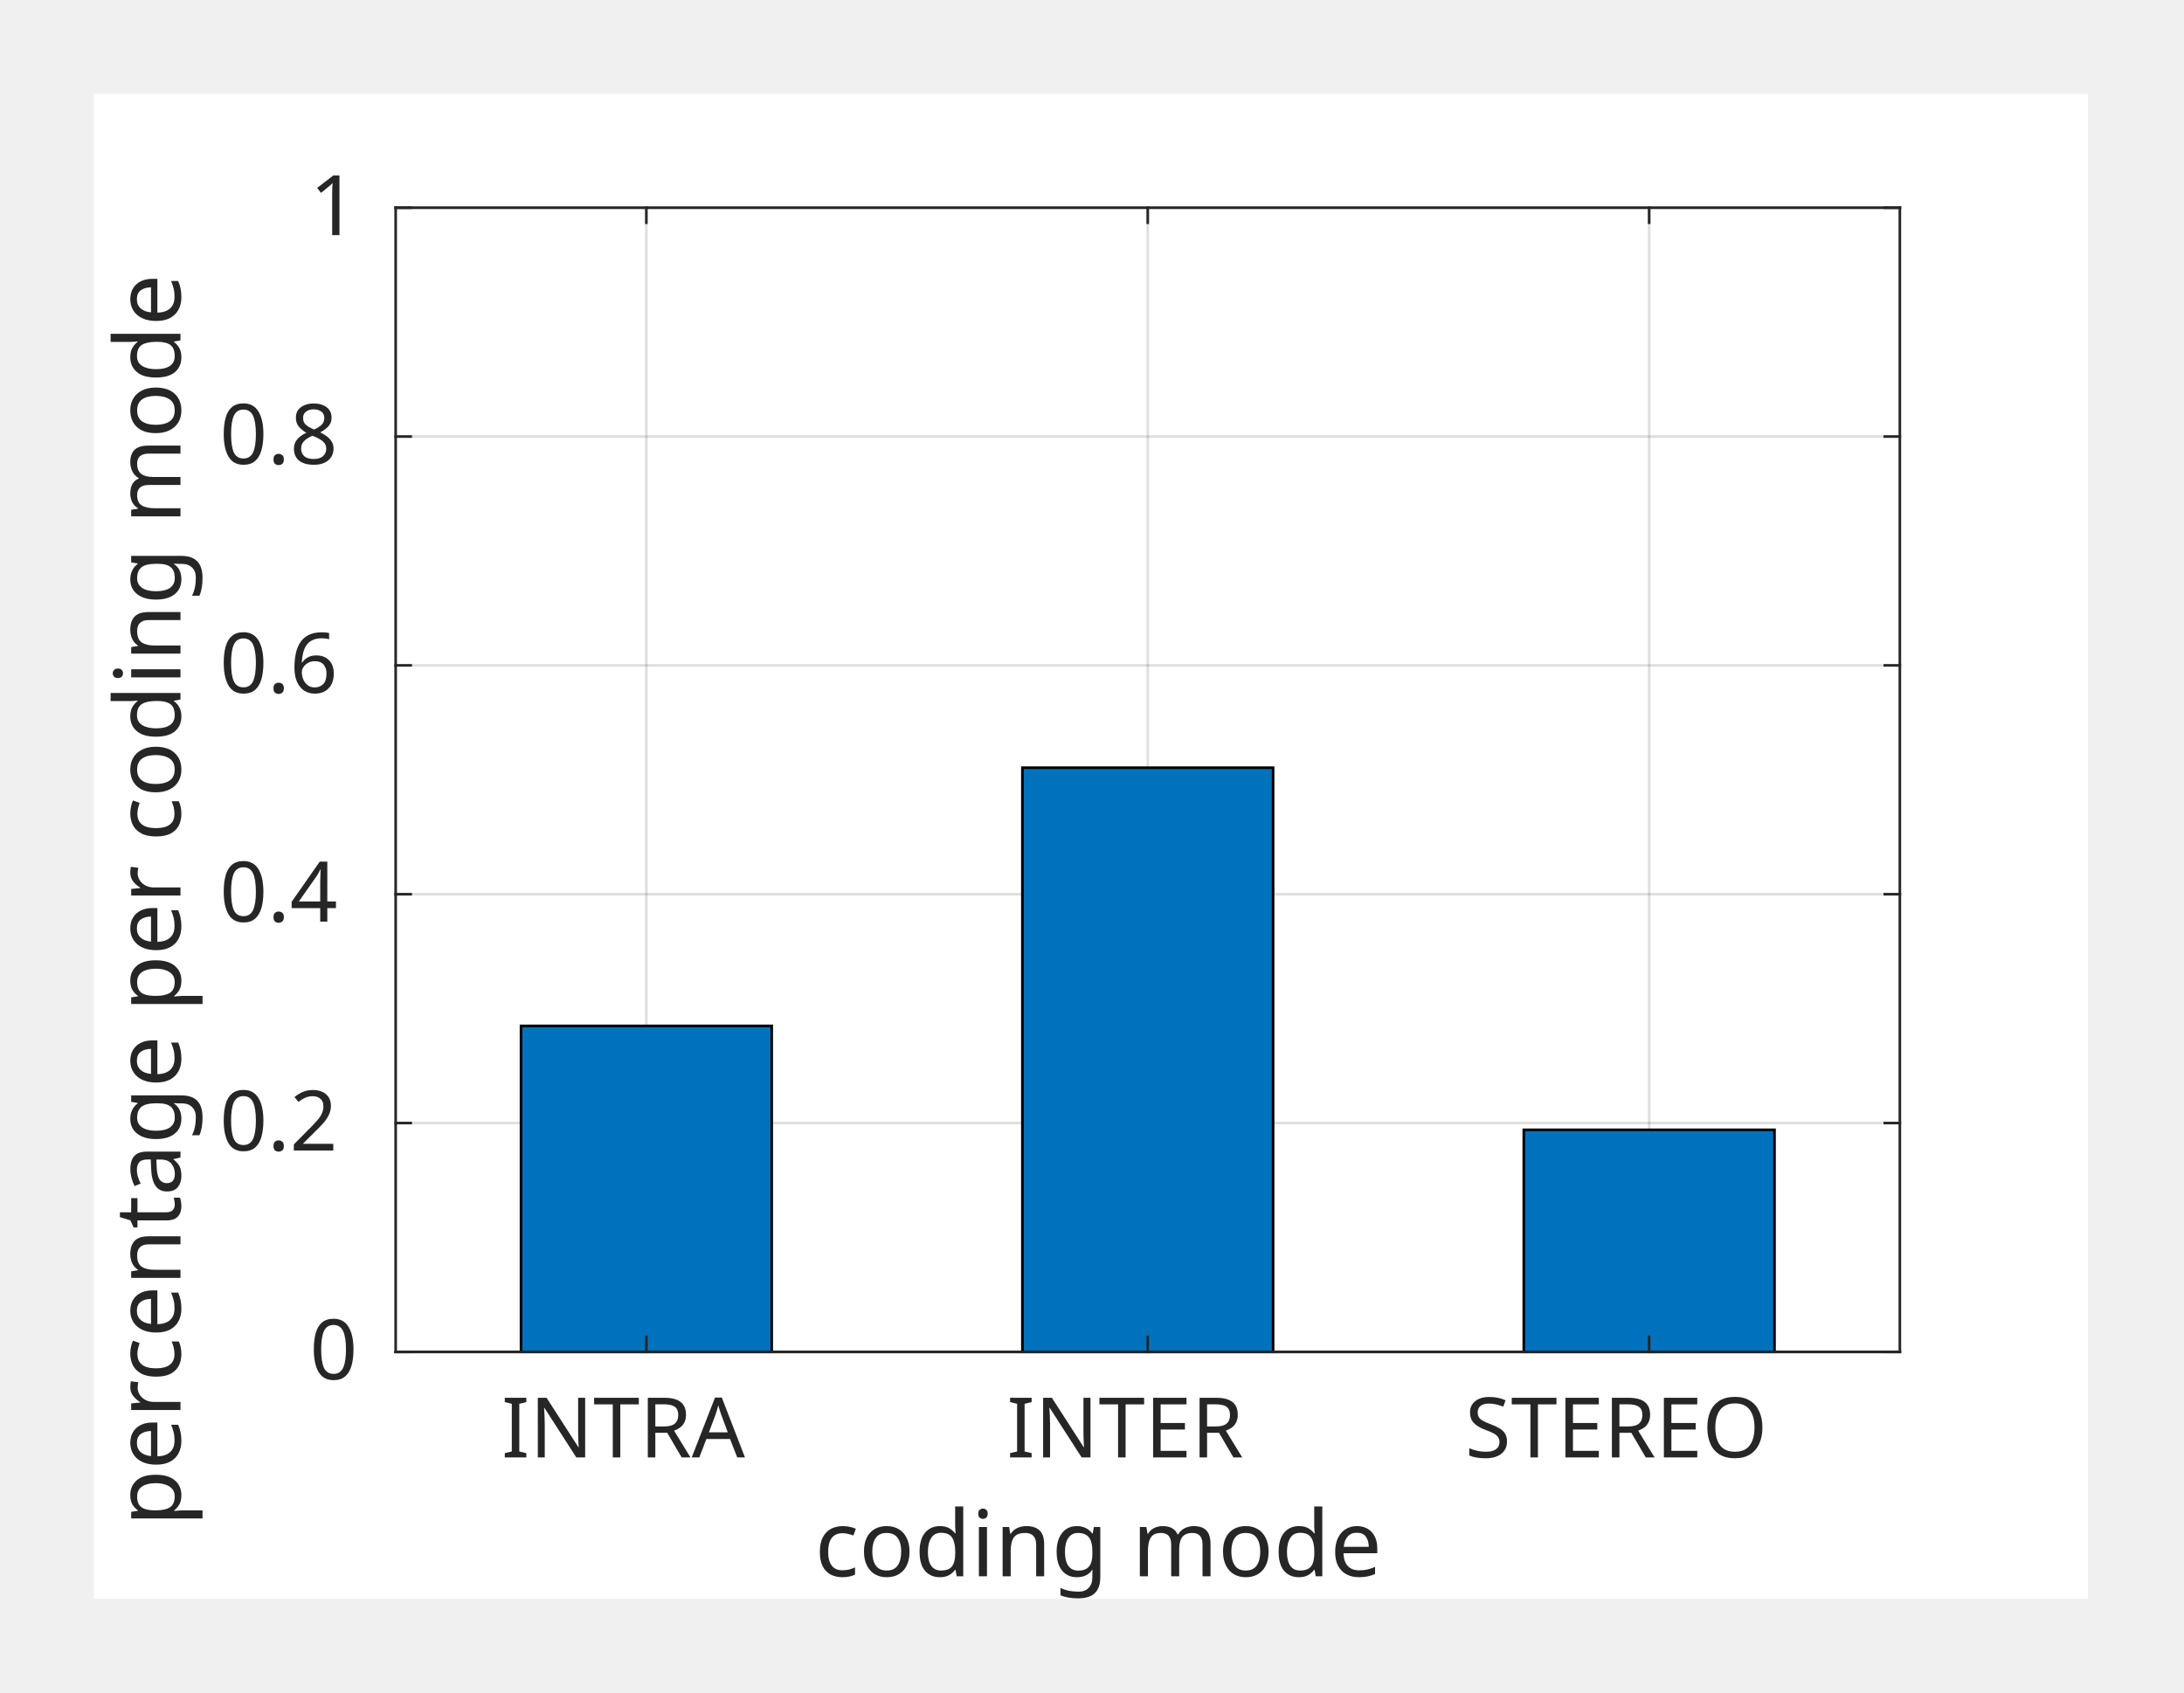
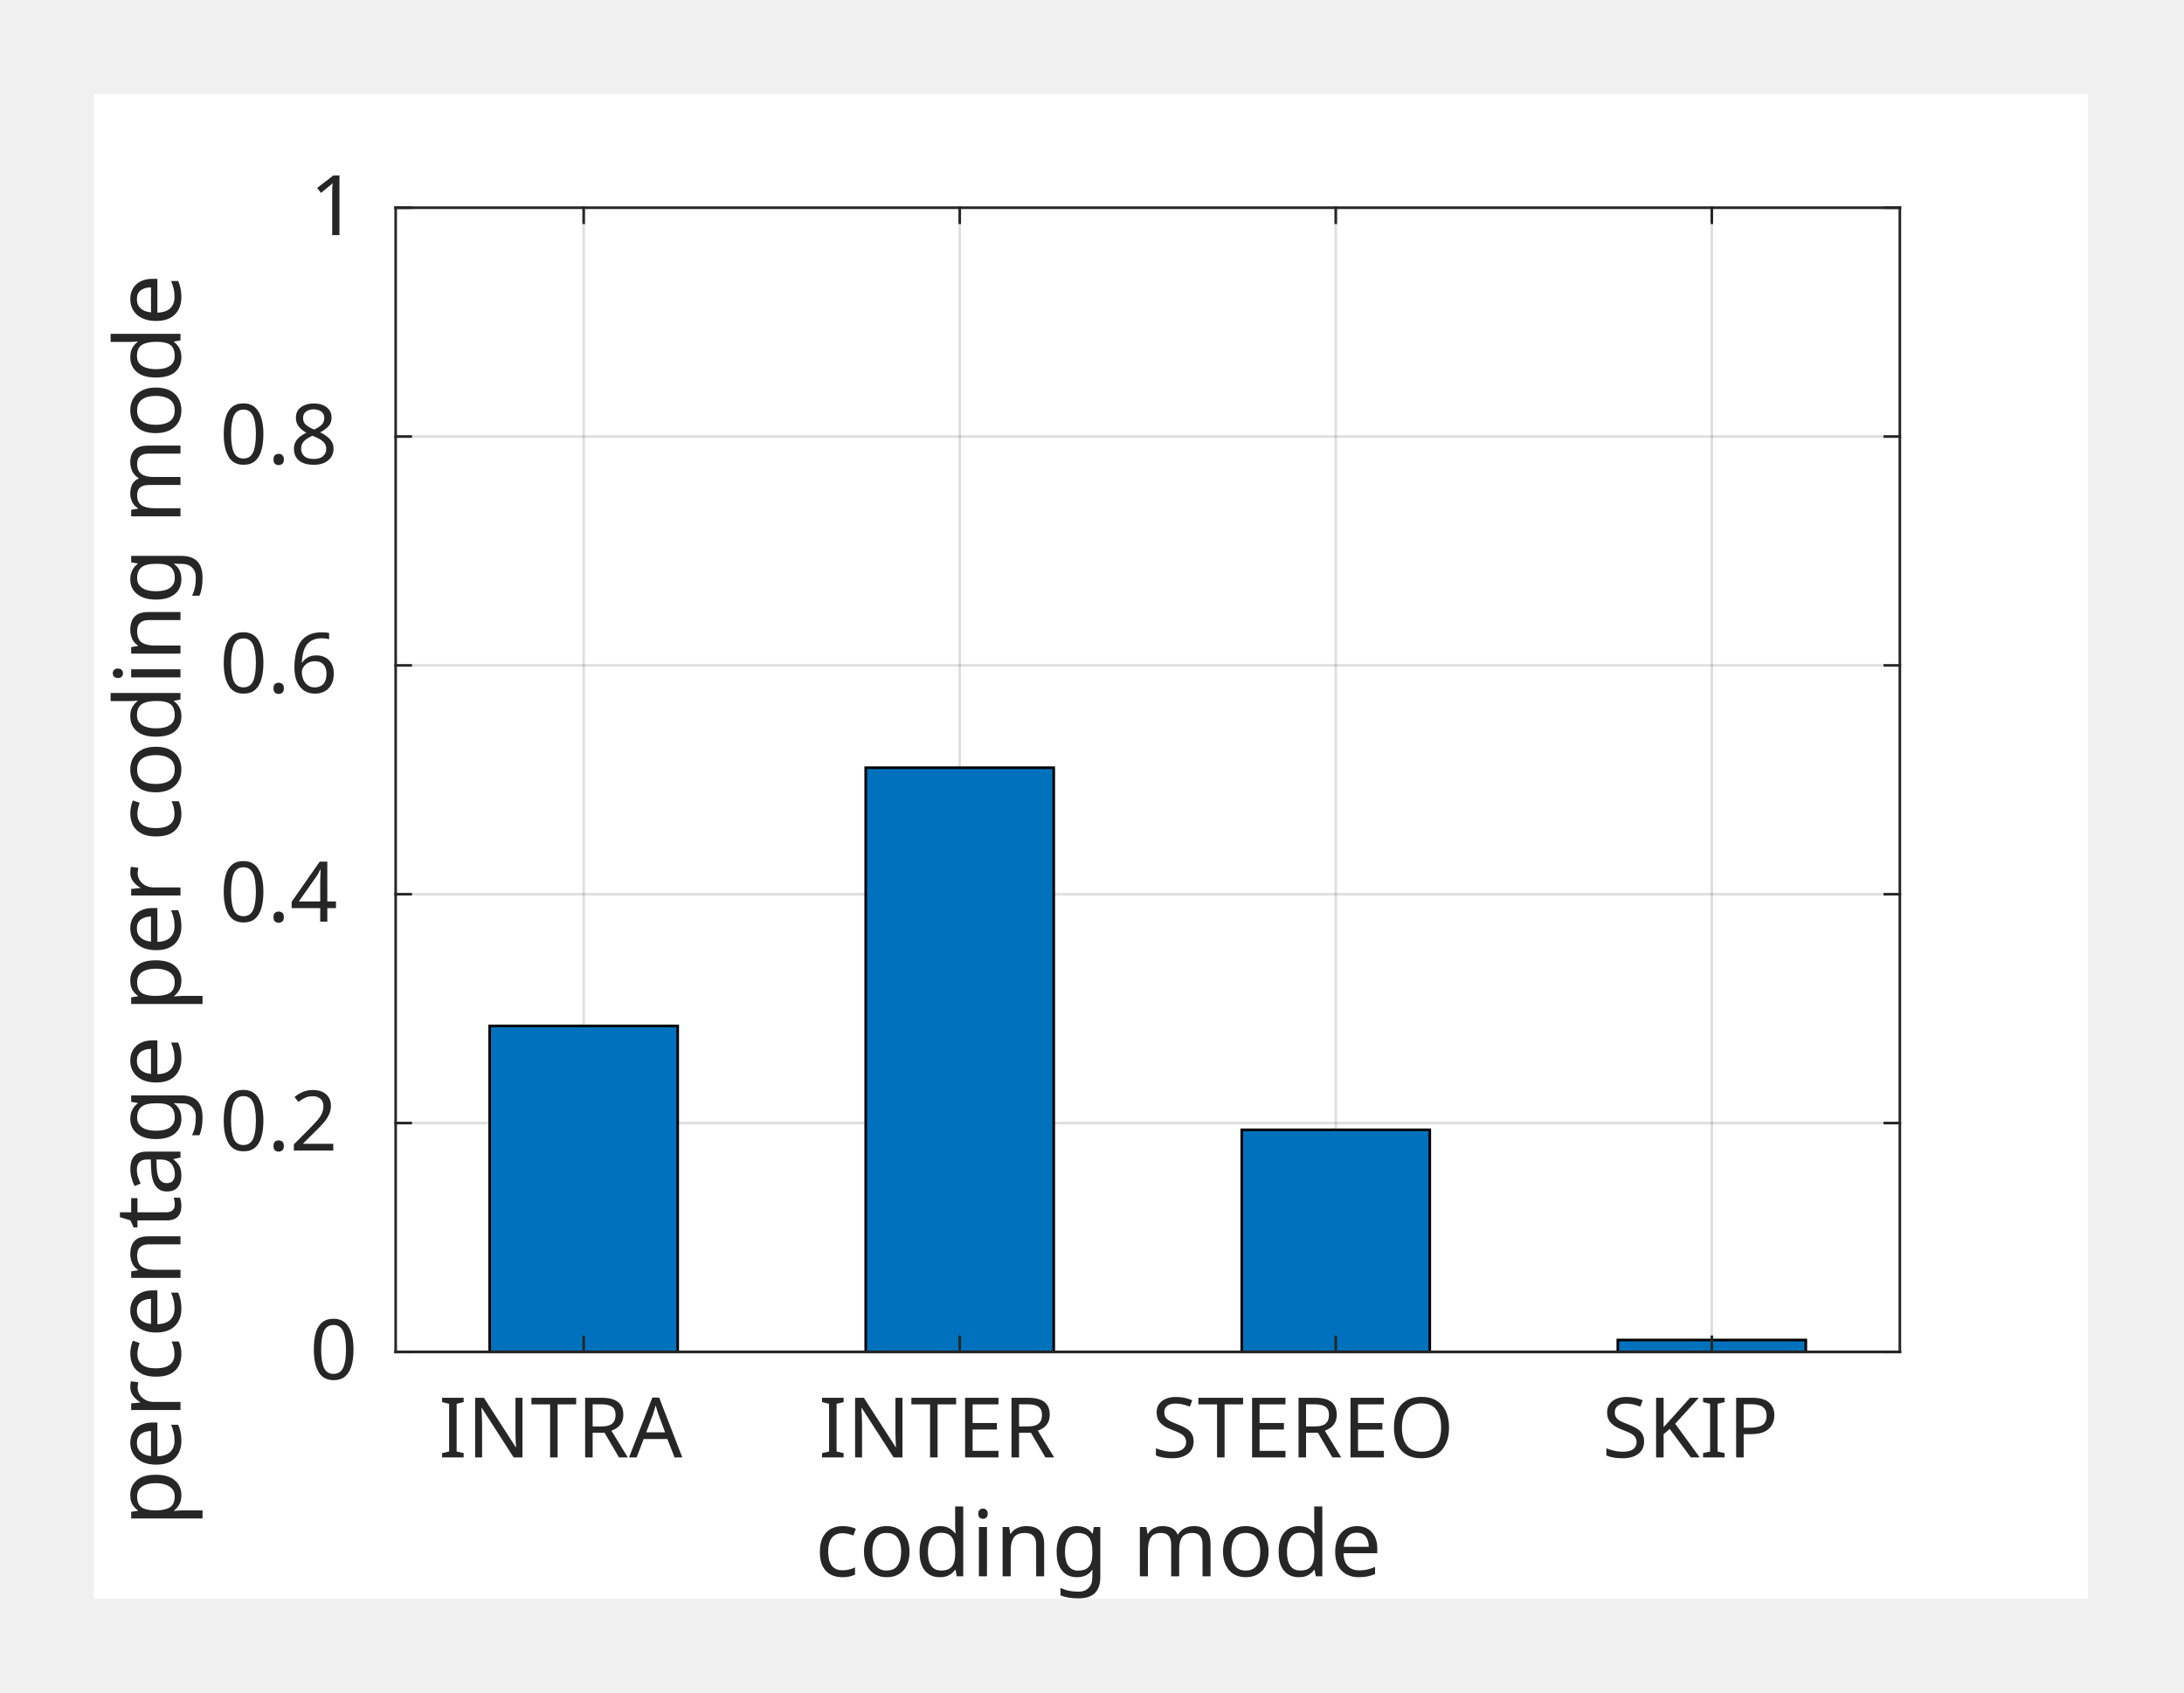
<svg xmlns="http://www.w3.org/2000/svg" xmlns:xlink="http://www.w3.org/1999/xlink" version="1.1" id="Ebene_1" x="0px" y="0px" width="418px" height="324px" viewBox="0 0 418 324" enable-background="new 0 0 418 324" xml:space="preserve">
  <g>
    <defs>
      <rect id="SVGID_1_" x="18" y="18" width="381.6" height="288" />
    </defs>
    <clipPath id="SVGID_2_">
      <use xlink:href="#SVGID_1_" overflow="visible" />
    </clipPath>
    <rect x="18" y="18" clip-path="url(#SVGID_2_)" fill="#FFFFFF" width="381.6" height="288" />
  </g>
  <rect x="18" y="18" fill="#FFFFFF" width="381.6" height="288" />
  <rect x="75.728" y="39.75" fill="#FFFFFF" width="287.887" height="219" />
-   <line opacity="0.149" fill="none" stroke="#262626" stroke-width="0.5" stroke-linejoin="round" stroke-miterlimit="10" x1="123.708" y1="258.75" x2="123.708" y2="39.75" />
-   <line opacity="0.149" fill="none" stroke="#262626" stroke-width="0.5" stroke-linejoin="round" stroke-miterlimit="10" x1="219.671" y1="258.75" x2="219.671" y2="39.75" />
-   <line opacity="0.149" fill="none" stroke="#262626" stroke-width="0.5" stroke-linejoin="round" stroke-miterlimit="10" x1="315.633" y1="258.75" x2="315.633" y2="39.75" />
+   <line opacity="0.149" fill="none" stroke="#262626" stroke-width="0.5" stroke-linejoin="round" stroke-miterlimit="10" x1="111.713" y1="258.75" x2="111.713" y2="39.75" />
+   <line opacity="0.149" fill="none" stroke="#262626" stroke-width="0.5" stroke-linejoin="round" stroke-miterlimit="10" x1="183.685" y1="258.75" x2="183.685" y2="39.75" />
+   <line opacity="0.149" fill="none" stroke="#262626" stroke-width="0.5" stroke-linejoin="round" stroke-miterlimit="10" x1="255.656" y1="258.75" x2="255.656" y2="39.75" />
+   <line opacity="0.149" fill="none" stroke="#262626" stroke-width="0.5" stroke-linejoin="round" stroke-miterlimit="10" x1="327.628" y1="258.75" x2="327.628" y2="39.75" />
  <line opacity="0.149" fill="none" stroke="#262626" stroke-width="0.5" stroke-linejoin="round" stroke-miterlimit="10" x1="363.614" y1="258.75" x2="75.728" y2="258.75" />
  <line opacity="0.149" fill="none" stroke="#262626" stroke-width="0.5" stroke-linejoin="round" stroke-miterlimit="10" x1="363.614" y1="214.95" x2="75.728" y2="214.95" />
  <line opacity="0.149" fill="none" stroke="#262626" stroke-width="0.5" stroke-linejoin="round" stroke-miterlimit="10" x1="363.614" y1="171.15" x2="75.728" y2="171.15" />
  <line opacity="0.149" fill="none" stroke="#262626" stroke-width="0.5" stroke-linejoin="round" stroke-miterlimit="10" x1="363.614" y1="127.35" x2="75.728" y2="127.35" />
  <line opacity="0.149" fill="none" stroke="#262626" stroke-width="0.5" stroke-linejoin="round" stroke-miterlimit="10" x1="363.614" y1="83.55" x2="75.728" y2="83.55" />
  <line opacity="0.149" fill="none" stroke="#262626" stroke-width="0.5" stroke-linejoin="round" stroke-miterlimit="10" x1="363.614" y1="39.75" x2="75.728" y2="39.75" />
  <line fill="none" stroke="#262626" stroke-width="0.5" stroke-linejoin="round" stroke-miterlimit="10" x1="75.728" y1="258.75" x2="363.614" y2="258.75" />
-   <path fill="#0072BD" d="M339.624,258.75v-42.508h-47.981v42.508H339.624z M243.661,258.75V146.936H195.68V258.75H243.661z   M147.699,258.75v-62.398H99.718v62.398H147.699z" />
-   <rect x="99.718" y="196.352" fill="none" stroke="#000000" stroke-width="0.5" stroke-miterlimit="10" width="47.981" height="62.398" />
-   <rect x="195.68" y="146.936" fill="none" stroke="#000000" stroke-width="0.5" stroke-miterlimit="10" width="47.981" height="111.814" />
-   <rect x="291.643" y="216.242" fill="none" stroke="#000000" stroke-width="0.5" stroke-miterlimit="10" width="47.981" height="42.508" />
+   <path fill="#0072BD" d="M345.621,258.75v-2.279h-35.985v2.279H345.621z M273.649,258.75v-42.508h-35.985v42.508H273.649z   M201.678,258.75V146.936h-35.986V258.75H201.678z M129.706,258.75v-62.398H93.72v62.398H129.706z" />
+   <rect x="93.72" y="196.352" fill="none" stroke="#000000" stroke-width="0.5" stroke-miterlimit="10" width="35.986" height="62.398" />
+   <rect x="165.692" y="146.936" fill="none" stroke="#000000" stroke-width="0.5" stroke-miterlimit="10" width="35.986" height="111.814" />
+   <rect x="237.664" y="216.242" fill="none" stroke="#000000" stroke-width="0.5" stroke-miterlimit="10" width="35.985" height="42.508" />
+   <rect x="309.636" y="256.471" fill="none" stroke="#000000" stroke-width="0.5" stroke-miterlimit="10" width="35.985" height="2.279" />
  <line fill="none" stroke="#262626" stroke-width="0.5" stroke-linecap="square" stroke-linejoin="round" stroke-miterlimit="10" x1="75.728" y1="258.75" x2="363.614" y2="258.75" />
  <line fill="none" stroke="#262626" stroke-width="0.5" stroke-linecap="square" stroke-linejoin="round" stroke-miterlimit="10" x1="75.728" y1="39.75" x2="363.614" y2="39.75" />
-   <line fill="none" stroke="#262626" stroke-width="0.5" stroke-linecap="square" stroke-linejoin="round" stroke-miterlimit="10" x1="123.708" y1="258.75" x2="123.708" y2="255.87" />
-   <line fill="none" stroke="#262626" stroke-width="0.5" stroke-linecap="square" stroke-linejoin="round" stroke-miterlimit="10" x1="219.671" y1="258.75" x2="219.671" y2="255.87" />
-   <line fill="none" stroke="#262626" stroke-width="0.5" stroke-linecap="square" stroke-linejoin="round" stroke-miterlimit="10" x1="315.633" y1="258.75" x2="315.633" y2="255.87" />
-   <line fill="none" stroke="#262626" stroke-width="0.5" stroke-linecap="square" stroke-linejoin="round" stroke-miterlimit="10" x1="123.708" y1="39.75" x2="123.708" y2="42.63" />
-   <line fill="none" stroke="#262626" stroke-width="0.5" stroke-linecap="square" stroke-linejoin="round" stroke-miterlimit="10" x1="219.671" y1="39.75" x2="219.671" y2="42.63" />
-   <line fill="none" stroke="#262626" stroke-width="0.5" stroke-linecap="square" stroke-linejoin="round" stroke-miterlimit="10" x1="315.633" y1="39.75" x2="315.633" y2="42.63" />
-   <text transform="matrix(0.9996 0 0 1 95.9692 278.9502)" fill="#262626" font-family="'Arial-BoldMT'" font-size="16">INTRA</text>
-   <text transform="matrix(0.9996 0 0 1 192.6816 278.9502)" fill="#262626" font-family="'Arial-BoldMT'" font-size="16">INTER</text>
-   <text transform="matrix(0.9996 0 0 1 280.3965 278.9502)" fill="#262626" font-family="'Arial-BoldMT'" font-size="16">STEREO</text>
+   <line fill="none" stroke="#262626" stroke-width="0.5" stroke-linecap="square" stroke-linejoin="round" stroke-miterlimit="10" x1="111.713" y1="258.75" x2="111.713" y2="255.87" />
+   <line fill="none" stroke="#262626" stroke-width="0.5" stroke-linecap="square" stroke-linejoin="round" stroke-miterlimit="10" x1="183.685" y1="258.75" x2="183.685" y2="255.87" />
+   <line fill="none" stroke="#262626" stroke-width="0.5" stroke-linecap="square" stroke-linejoin="round" stroke-miterlimit="10" x1="255.656" y1="258.75" x2="255.656" y2="255.87" />
+   <line fill="none" stroke="#262626" stroke-width="0.5" stroke-linecap="square" stroke-linejoin="round" stroke-miterlimit="10" x1="327.628" y1="258.75" x2="327.628" y2="255.87" />
+   <line fill="none" stroke="#262626" stroke-width="0.5" stroke-linecap="square" stroke-linejoin="round" stroke-miterlimit="10" x1="111.713" y1="39.75" x2="111.713" y2="42.63" />
+   <line fill="none" stroke="#262626" stroke-width="0.5" stroke-linecap="square" stroke-linejoin="round" stroke-miterlimit="10" x1="183.685" y1="39.75" x2="183.685" y2="42.63" />
+   <line fill="none" stroke="#262626" stroke-width="0.5" stroke-linecap="square" stroke-linejoin="round" stroke-miterlimit="10" x1="255.656" y1="39.75" x2="255.656" y2="42.63" />
+   <line fill="none" stroke="#262626" stroke-width="0.5" stroke-linecap="square" stroke-linejoin="round" stroke-miterlimit="10" x1="327.628" y1="39.75" x2="327.628" y2="42.63" />
+   <text transform="matrix(0.9996 0 0 1 83.9741 278.9502)" fill="#262626" font-family="'Arial-BoldMT'" font-size="16">INTRA</text>
+   <text transform="matrix(0.9996 0 0 1 156.6958 278.9502)" fill="#262626" font-family="'Arial-BoldMT'" font-size="16">INTER</text>
+   <text transform="matrix(0.9996 0 0 1 220.4199 278.9502)" fill="#262626" font-family="'Arial-BoldMT'" font-size="16">STEREO</text>
+   <text transform="matrix(0.9996 0 0 1 306.6367 278.9502)" fill="#262626" font-family="'Arial-BoldMT'" font-size="16">SKIP</text>
  <text transform="matrix(0.9996 0 0 1 155.9458 301.7002)" fill="#262626" font-family="'Arial-BoldMT'" font-size="17.6">coding mode</text>
  <line fill="none" stroke="#262626" stroke-width="0.5" stroke-linecap="square" stroke-linejoin="round" stroke-miterlimit="10" x1="75.728" y1="258.75" x2="75.728" y2="39.75" />
  <line fill="none" stroke="#262626" stroke-width="0.5" stroke-linecap="square" stroke-linejoin="round" stroke-miterlimit="10" x1="363.614" y1="258.75" x2="363.614" y2="39.75" />
  <line fill="none" stroke="#262626" stroke-width="0.5" stroke-linecap="square" stroke-linejoin="round" stroke-miterlimit="10" x1="75.728" y1="258.75" x2="78.606" y2="258.75" />
  <line fill="none" stroke="#262626" stroke-width="0.5" stroke-linecap="square" stroke-linejoin="round" stroke-miterlimit="10" x1="75.728" y1="214.95" x2="78.606" y2="214.95" />
  <line fill="none" stroke="#262626" stroke-width="0.5" stroke-linecap="square" stroke-linejoin="round" stroke-miterlimit="10" x1="75.728" y1="171.15" x2="78.606" y2="171.15" />
  <line fill="none" stroke="#262626" stroke-width="0.5" stroke-linecap="square" stroke-linejoin="round" stroke-miterlimit="10" x1="75.728" y1="127.35" x2="78.606" y2="127.35" />
  <line fill="none" stroke="#262626" stroke-width="0.5" stroke-linecap="square" stroke-linejoin="round" stroke-miterlimit="10" x1="75.728" y1="83.55" x2="78.606" y2="83.55" />
  <line fill="none" stroke="#262626" stroke-width="0.5" stroke-linecap="square" stroke-linejoin="round" stroke-miterlimit="10" x1="75.728" y1="39.75" x2="78.606" y2="39.75" />
  <line fill="none" stroke="#262626" stroke-width="0.5" stroke-linecap="square" stroke-linejoin="round" stroke-miterlimit="10" x1="363.614" y1="258.75" x2="360.735" y2="258.75" />
  <line fill="none" stroke="#262626" stroke-width="0.5" stroke-linecap="square" stroke-linejoin="round" stroke-miterlimit="10" x1="363.614" y1="214.95" x2="360.735" y2="214.95" />
  <line fill="none" stroke="#262626" stroke-width="0.5" stroke-linecap="square" stroke-linejoin="round" stroke-miterlimit="10" x1="363.614" y1="171.15" x2="360.735" y2="171.15" />
  <line fill="none" stroke="#262626" stroke-width="0.5" stroke-linecap="square" stroke-linejoin="round" stroke-miterlimit="10" x1="363.614" y1="127.35" x2="360.735" y2="127.35" />
  <line fill="none" stroke="#262626" stroke-width="0.5" stroke-linecap="square" stroke-linejoin="round" stroke-miterlimit="10" x1="363.614" y1="83.55" x2="360.735" y2="83.55" />
  <line fill="none" stroke="#262626" stroke-width="0.5" stroke-linecap="square" stroke-linejoin="round" stroke-miterlimit="10" x1="363.614" y1="39.75" x2="360.735" y2="39.75" />
  <text transform="matrix(0.9996 0 0 1 59.2837 264)" fill="#262626" font-family="'Arial-BoldMT'" font-size="16">0</text>
  <text transform="matrix(0.9996 0 0 1 42.0405 220.2002)" fill="#262626" font-family="'Arial-BoldMT'" font-size="16">0.2</text>
  <text transform="matrix(0.9996 0 0 1 42.0405 176.4004)" fill="#262626" font-family="'Arial-BoldMT'" font-size="16">0.4</text>
  <text transform="matrix(0.9996 0 0 1 42.0405 132.6001)" fill="#262626" font-family="'Arial-BoldMT'" font-size="16">0.6</text>
  <text transform="matrix(0.9996 0 0 1 42.0405 88.7998)" fill="#262626" font-family="'Arial-BoldMT'" font-size="16">0.8</text>
  <text transform="matrix(0.9996 0 0 1 59.2837 45)" fill="#262626" font-family="'Arial-BoldMT'" font-size="16">1</text>
  <text transform="matrix(-4.335037e-008 -1.0004 1 -4.335037e-008 34.5439 292.125)" fill="#262626" font-family="'Arial-BoldMT'" font-size="17.593">percentage per coding mode</text>
</svg>
